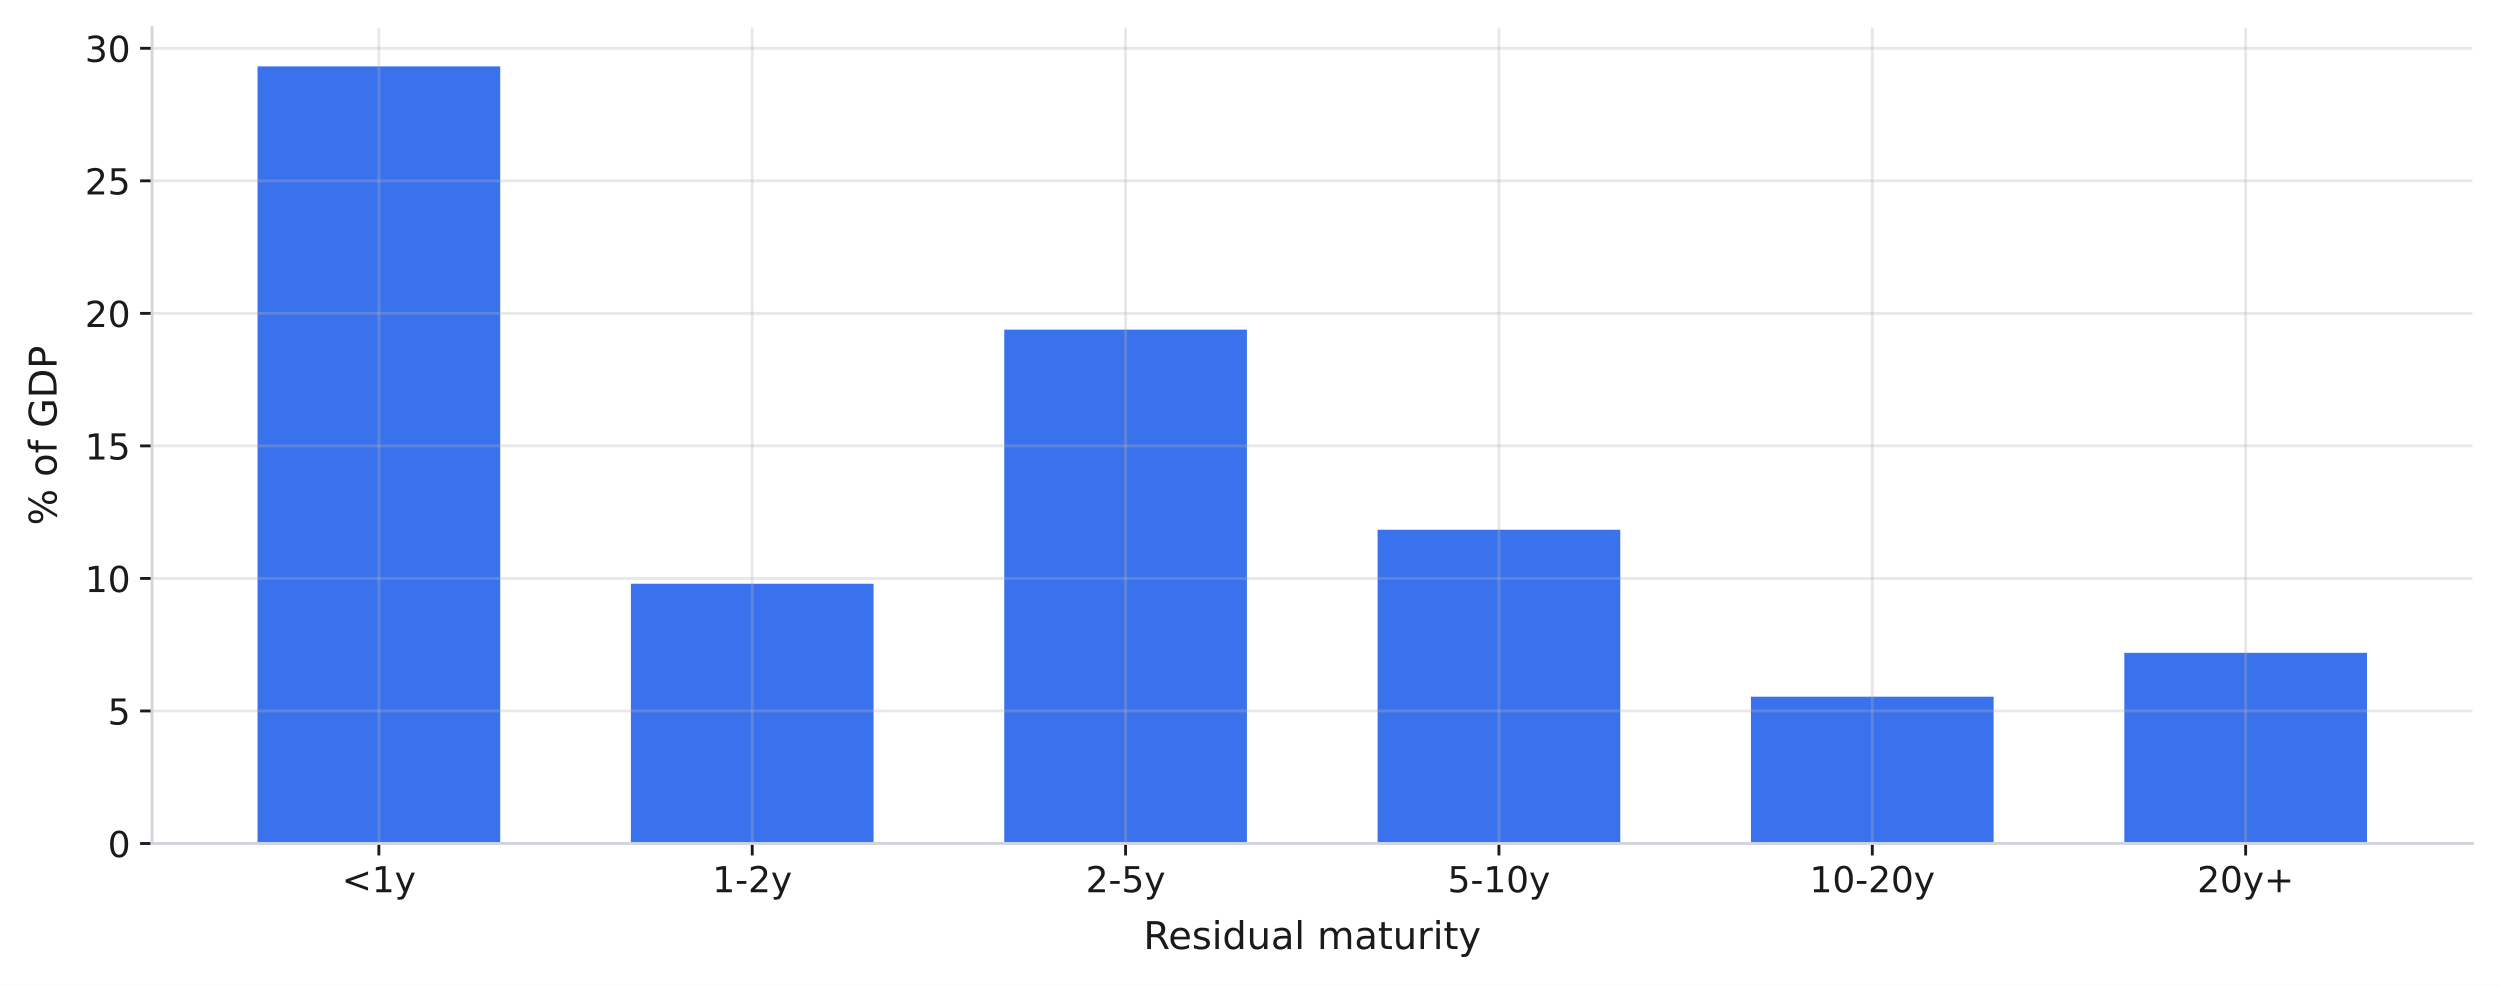
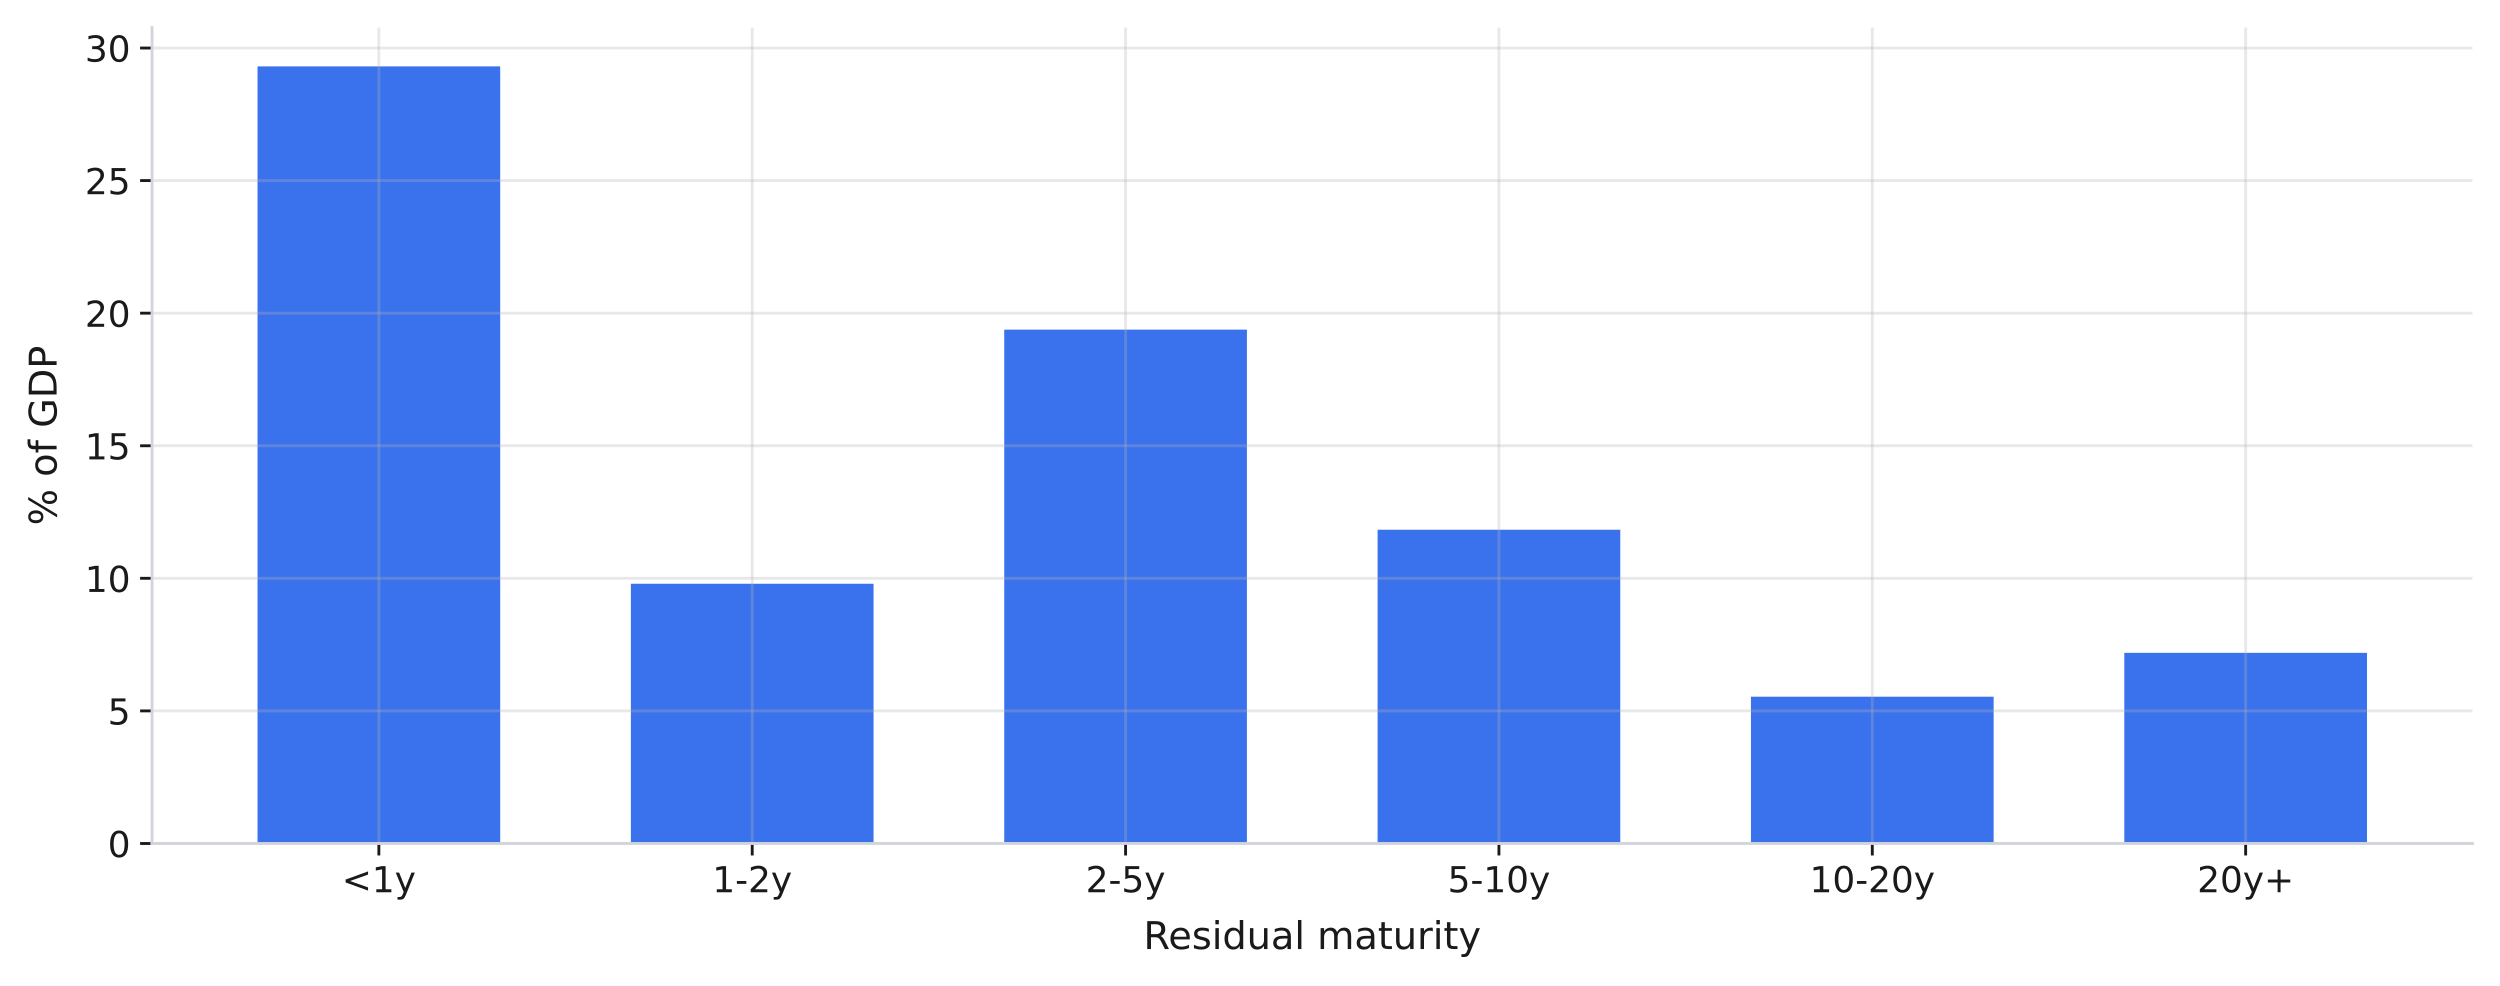
<svg xmlns="http://www.w3.org/2000/svg" xmlns:xlink="http://www.w3.org/1999/xlink" width="522.942pt" height="206.199pt" viewBox="0 0 522.942 206.199" version="1.1">
  <defs>
    <style type="text/css">*{stroke-linejoin: round; stroke-linecap: butt}</style>
  </defs>
  <g id="figure_1">
    <g id="patch_1">
      <path d="M 0 206.199  L 522.942 206.199  L 522.942 0  L 0 0  z " style="fill: #ffffff" />
    </g>
    <g id="axes_1">
      <g id="patch_2">
        <path d="M 31.804 176.438  L 517.183 176.438  L 517.183 5.76  L 31.804 5.76  z " style="fill: #ffffff" />
      </g>
      <g id="patch_3">
-         <path d="M 53.867 176.438  L 104.631 176.438  L 104.631 13.888  L 53.867 13.888  z " clip-path="url(#p7130f5d67b)" style="fill: #2563eb; opacity: 0.9" />
+         <path d="M 53.867 176.438  L 104.631 176.438  L 104.631 13.888  L 53.867 13.888  z " clip-path="url(#pcfb8833393)" style="fill: #2563eb; opacity: 0.9" />
      </g>
      <g id="patch_4">
-         <path d="M 131.965 176.438  L 182.728 176.438  L 182.728 122.108  L 131.965 122.108  z " clip-path="url(#p7130f5d67b)" style="fill: #2563eb; opacity: 0.9" />
+         <path d="M 131.965 176.438  L 182.728 176.438  L 182.728 122.108  L 131.965 122.108  z " clip-path="url(#pcfb8833393)" style="fill: #2563eb; opacity: 0.9" />
      </g>
      <g id="patch_5">
-         <path d="M 210.063 176.438  L 260.826 176.438  L 260.826 68.952  L 210.063 68.952  z " clip-path="url(#p7130f5d67b)" style="fill: #2563eb; opacity: 0.9" />
+         <path d="M 210.063 176.438  L 260.826 176.438  L 260.826 68.952  L 210.063 68.952  z " clip-path="url(#pcfb8833393)" style="fill: #2563eb; opacity: 0.9" />
      </g>
      <g id="patch_6">
-         <path d="M 288.161 176.438  L 338.924 176.438  L 338.924 110.81  L 288.161 110.81  z " clip-path="url(#p7130f5d67b)" style="fill: #2563eb; opacity: 0.9" />
+         <path d="M 288.161 176.438  L 338.924 176.438  L 338.924 110.81  L 288.161 110.81  z " clip-path="url(#pcfb8833393)" style="fill: #2563eb; opacity: 0.9" />
      </g>
      <g id="patch_7">
-         <path d="M 366.258 176.438  L 417.022 176.438  L 417.022 145.734  L 366.258 145.734  z " clip-path="url(#p7130f5d67b)" style="fill: #2563eb; opacity: 0.9" />
+         <path d="M 366.258 176.438  L 417.022 176.438  L 417.022 145.734  L 366.258 145.734  z " clip-path="url(#pcfb8833393)" style="fill: #2563eb; opacity: 0.9" />
      </g>
      <g id="patch_8">
-         <path d="M 444.356 176.438  L 495.12 176.438  L 495.12 136.559  L 444.356 136.559  z " clip-path="url(#p7130f5d67b)" style="fill: #2563eb; opacity: 0.9" />
+         <path d="M 444.356 176.438  L 495.12 176.438  L 495.12 136.559  L 444.356 136.559  z " clip-path="url(#pcfb8833393)" style="fill: #2563eb; opacity: 0.9" />
      </g>
      <g id="matplotlib.axis_1">
        <g id="xtick_1">
          <g id="line2d_1">
-             <path d="M 79.249 176.438  L 79.249 5.76  " clip-path="url(#p7130f5d67b)" style="fill: none; stroke: #b0b0b0; stroke-opacity: 0.3; stroke-width: 0.6; stroke-linecap: square" />
+             <path d="M 79.249 176.438  L 79.249 5.76  " clip-path="url(#pcfb8833393)" style="fill: none; stroke: #b0b0b0; stroke-opacity: 0.3; stroke-width: 0.6; stroke-linecap: square" />
          </g>
          <g id="line2d_2">
            <defs>
-               <path id="mdb57f384d7" d="M 0 0  L 0 2.5  " style="stroke: #1a1a1a; stroke-width: 0.6" />
+               <path id="m5fafa762a7" d="M 0 0  L 0 2.5  " style="stroke: #1a1a1a; stroke-width: 0.6" />
            </defs>
            <g>
-               <use xlink:href="#mdb57f384d7" x="79.249" y="176.438" style="fill: #1a1a1a; stroke: #1a1a1a; stroke-width: 0.6" />
+               <use xlink:href="#m5fafa762a7" x="79.249" y="176.438" style="fill: #1a1a1a; stroke: #1a1a1a; stroke-width: 0.6" />
            </g>
          </g>
          <g id="text_1">
            <g style="fill: #1a1a1a" transform="translate(71.50097 186.6364) scale(0.075 -0.075)">
              <defs>
                <path id="DejaVuSans-1f" d="M 4684 3150  L 1459 2003  L 4684 863  L 4684 294  L 678 1747  L 678 2266  L 4684 3719  L 4684 3150  z " transform="scale(0.015625)" />
                <path id="DejaVuSans-14" d="M 794 531  L 1825 531  L 1825 4091  L 703 3866  L 703 4441  L 1819 4666  L 2450 4666  L 2450 531  L 3481 531  L 3481 0  L 794 0  L 794 531  z " transform="scale(0.015625)" />
                <path id="DejaVuSans-5c" d="M 2059 -325  Q 1816 -950 1584 -1140  Q 1353 -1331 966 -1331  L 506 -1331  L 506 -850  L 844 -850  Q 1081 -850 1212 -737  Q 1344 -625 1503 -206  L 1606 56  L 191 3500  L 800 3500  L 1894 763  L 2988 3500  L 3597 3500  L 2059 -325  z " transform="scale(0.015625)" />
              </defs>
              <use xlink:href="#DejaVuSans-1f" />
              <use xlink:href="#DejaVuSans-14" transform="translate(83.79688 0)" />
              <use xlink:href="#DejaVuSans-5c" transform="translate(147.4219 0)" />
            </g>
          </g>
        </g>
        <g id="xtick_2">
          <g id="line2d_3">
-             <path d="M 157.347 176.438  L 157.347 5.76  " clip-path="url(#p7130f5d67b)" style="fill: none; stroke: #b0b0b0; stroke-opacity: 0.3; stroke-width: 0.6; stroke-linecap: square" />
+             <path d="M 157.347 176.438  L 157.347 5.76  " clip-path="url(#pcfb8833393)" style="fill: none; stroke: #b0b0b0; stroke-opacity: 0.3; stroke-width: 0.6; stroke-linecap: square" />
          </g>
          <g id="line2d_4">
            <g>
-               <use xlink:href="#mdb57f384d7" x="157.347" y="176.438" style="fill: #1a1a1a; stroke: #1a1a1a; stroke-width: 0.6" />
+               <use xlink:href="#m5fafa762a7" x="157.347" y="176.438" style="fill: #1a1a1a; stroke: #1a1a1a; stroke-width: 0.6" />
            </g>
          </g>
          <g id="text_2">
            <g style="fill: #1a1a1a" transform="translate(149.0023 186.6364) scale(0.075 -0.075)">
              <defs>
                <path id="DejaVuSans-10" d="M 313 2009  L 1997 2009  L 1997 1497  L 313 1497  L 313 2009  z " transform="scale(0.015625)" />
                <path id="DejaVuSans-15" d="M 1228 531  L 3431 531  L 3431 0  L 469 0  L 469 531  Q 828 903 1448 1529  Q 2069 2156 2228 2338  Q 2531 2678 2651 2914  Q 2772 3150 2772 3378  Q 2772 3750 2511 3984  Q 2250 4219 1831 4219  Q 1534 4219 1204 4116  Q 875 4013 500 3803  L 500 4441  Q 881 4594 1212 4672  Q 1544 4750 1819 4750  Q 2544 4750 2975 4387  Q 3406 4025 3406 3419  Q 3406 3131 3298 2873  Q 3191 2616 2906 2266  Q 2828 2175 2409 1742  Q 1991 1309 1228 531  z " transform="scale(0.015625)" />
              </defs>
              <use xlink:href="#DejaVuSans-14" />
              <use xlink:href="#DejaVuSans-10" transform="translate(63.625 0)" />
              <use xlink:href="#DejaVuSans-15" transform="translate(99.70312 0)" />
              <use xlink:href="#DejaVuSans-5c" transform="translate(163.3281 0)" />
            </g>
          </g>
        </g>
        <g id="xtick_3">
          <g id="line2d_5">
-             <path d="M 235.445 176.438  L 235.445 5.76  " clip-path="url(#p7130f5d67b)" style="fill: none; stroke: #b0b0b0; stroke-opacity: 0.3; stroke-width: 0.6; stroke-linecap: square" />
+             <path d="M 235.445 176.438  L 235.445 5.76  " clip-path="url(#pcfb8833393)" style="fill: none; stroke: #b0b0b0; stroke-opacity: 0.3; stroke-width: 0.6; stroke-linecap: square" />
          </g>
          <g id="line2d_6">
            <g>
-               <use xlink:href="#mdb57f384d7" x="235.445" y="176.438" style="fill: #1a1a1a; stroke: #1a1a1a; stroke-width: 0.6" />
+               <use xlink:href="#m5fafa762a7" x="235.445" y="176.438" style="fill: #1a1a1a; stroke: #1a1a1a; stroke-width: 0.6" />
            </g>
          </g>
          <g id="text_3">
            <g style="fill: #1a1a1a" transform="translate(227.1002 186.6364) scale(0.075 -0.075)">
              <defs>
                <path id="DejaVuSans-18" d="M 691 4666  L 3169 4666  L 3169 4134  L 1269 4134  L 1269 2991  Q 1406 3038 1543 3061  Q 1681 3084 1819 3084  Q 2600 3084 3056 2656  Q 3513 2228 3513 1497  Q 3513 744 3044 326  Q 2575 -91 1722 -91  Q 1428 -91 1123 -41  Q 819 9 494 109  L 494 744  Q 775 591 1075 516  Q 1375 441 1709 441  Q 2250 441 2565 725  Q 2881 1009 2881 1497  Q 2881 1984 2565 2268  Q 2250 2553 1709 2553  Q 1456 2553 1204 2497  Q 953 2441 691 2322  L 691 4666  z " transform="scale(0.015625)" />
              </defs>
              <use xlink:href="#DejaVuSans-15" />
              <use xlink:href="#DejaVuSans-10" transform="translate(63.625 0)" />
              <use xlink:href="#DejaVuSans-18" transform="translate(99.70312 0)" />
              <use xlink:href="#DejaVuSans-5c" transform="translate(163.3281 0)" />
            </g>
          </g>
        </g>
        <g id="xtick_4">
          <g id="line2d_7">
-             <path d="M 313.542 176.438  L 313.542 5.76  " clip-path="url(#p7130f5d67b)" style="fill: none; stroke: #b0b0b0; stroke-opacity: 0.3; stroke-width: 0.6; stroke-linecap: square" />
+             <path d="M 313.542 176.438  L 313.542 5.76  " clip-path="url(#pcfb8833393)" style="fill: none; stroke: #b0b0b0; stroke-opacity: 0.3; stroke-width: 0.6; stroke-linecap: square" />
          </g>
          <g id="line2d_8">
            <g>
-               <use xlink:href="#mdb57f384d7" x="313.542" y="176.438" style="fill: #1a1a1a; stroke: #1a1a1a; stroke-width: 0.6" />
+               <use xlink:href="#m5fafa762a7" x="313.542" y="176.438" style="fill: #1a1a1a; stroke: #1a1a1a; stroke-width: 0.6" />
            </g>
          </g>
          <g id="text_4">
            <g style="fill: #1a1a1a" transform="translate(302.8121 186.6364) scale(0.075 -0.075)">
              <defs>
                <path id="DejaVuSans-13" d="M 2034 4250  Q 1547 4250 1301 3770  Q 1056 3291 1056 2328  Q 1056 1369 1301 889  Q 1547 409 2034 409  Q 2525 409 2770 889  Q 3016 1369 3016 2328  Q 3016 3291 2770 3770  Q 2525 4250 2034 4250  z M 2034 4750  Q 2819 4750 3233 4129  Q 3647 3509 3647 2328  Q 3647 1150 3233 529  Q 2819 -91 2034 -91  Q 1250 -91 836 529  Q 422 1150 422 2328  Q 422 3509 836 4129  Q 1250 4750 2034 4750  z " transform="scale(0.015625)" />
              </defs>
              <use xlink:href="#DejaVuSans-18" />
              <use xlink:href="#DejaVuSans-10" transform="translate(63.625 0)" />
              <use xlink:href="#DejaVuSans-14" transform="translate(99.70312 0)" />
              <use xlink:href="#DejaVuSans-13" transform="translate(163.3281 0)" />
              <use xlink:href="#DejaVuSans-5c" transform="translate(226.9531 0)" />
            </g>
          </g>
        </g>
        <g id="xtick_5">
          <g id="line2d_9">
-             <path d="M 391.64 176.438  L 391.64 5.76  " clip-path="url(#p7130f5d67b)" style="fill: none; stroke: #b0b0b0; stroke-opacity: 0.3; stroke-width: 0.6; stroke-linecap: square" />
+             <path d="M 391.64 176.438  L 391.64 5.76  " clip-path="url(#pcfb8833393)" style="fill: none; stroke: #b0b0b0; stroke-opacity: 0.3; stroke-width: 0.6; stroke-linecap: square" />
          </g>
          <g id="line2d_10">
            <g>
-               <use xlink:href="#mdb57f384d7" x="391.64" y="176.438" style="fill: #1a1a1a; stroke: #1a1a1a; stroke-width: 0.6" />
+               <use xlink:href="#m5fafa762a7" x="391.64" y="176.438" style="fill: #1a1a1a; stroke: #1a1a1a; stroke-width: 0.6" />
            </g>
          </g>
          <g id="text_5">
            <g style="fill: #1a1a1a" transform="translate(378.524 186.6364) scale(0.075 -0.075)">
              <use xlink:href="#DejaVuSans-14" />
              <use xlink:href="#DejaVuSans-13" transform="translate(63.625 0)" />
              <use xlink:href="#DejaVuSans-10" transform="translate(127.25 0)" />
              <use xlink:href="#DejaVuSans-15" transform="translate(163.3281 0)" />
              <use xlink:href="#DejaVuSans-13" transform="translate(226.9531 0)" />
              <use xlink:href="#DejaVuSans-5c" transform="translate(290.5781 0)" />
            </g>
          </g>
        </g>
        <g id="xtick_6">
          <g id="line2d_11">
-             <path d="M 469.738 176.438  L 469.738 5.76  " clip-path="url(#p7130f5d67b)" style="fill: none; stroke: #b0b0b0; stroke-opacity: 0.3; stroke-width: 0.6; stroke-linecap: square" />
+             <path d="M 469.738 176.438  L 469.738 5.76  " clip-path="url(#pcfb8833393)" style="fill: none; stroke: #b0b0b0; stroke-opacity: 0.3; stroke-width: 0.6; stroke-linecap: square" />
          </g>
          <g id="line2d_12">
            <g>
-               <use xlink:href="#mdb57f384d7" x="469.738" y="176.438" style="fill: #1a1a1a; stroke: #1a1a1a; stroke-width: 0.6" />
+               <use xlink:href="#m5fafa762a7" x="469.738" y="176.438" style="fill: #1a1a1a; stroke: #1a1a1a; stroke-width: 0.6" />
            </g>
          </g>
          <g id="text_6">
            <g style="fill: #1a1a1a" transform="translate(459.6043 186.6364) scale(0.075 -0.075)">
              <defs>
                <path id="DejaVuSans-e" d="M 2944 4013  L 2944 2272  L 4684 2272  L 4684 1741  L 2944 1741  L 2944 0  L 2419 0  L 2419 1741  L 678 1741  L 678 2272  L 2419 2272  L 2419 4013  L 2944 4013  z " transform="scale(0.015625)" />
              </defs>
              <use xlink:href="#DejaVuSans-15" />
              <use xlink:href="#DejaVuSans-13" transform="translate(63.625 0)" />
              <use xlink:href="#DejaVuSans-5c" transform="translate(127.25 0)" />
              <use xlink:href="#DejaVuSans-e" transform="translate(186.4375 0)" />
            </g>
          </g>
        </g>
        <g id="text_7">
          <g style="fill: #1a1a1a" transform="translate(239.1872 198.5169) scale(0.08 -0.08)">
            <defs>
              <path id="DejaVuSans-35" d="M 2841 2188  Q 3044 2119 3236 1894  Q 3428 1669 3622 1275  L 4263 0  L 3584 0  L 2988 1197  Q 2756 1666 2539 1819  Q 2322 1972 1947 1972  L 1259 1972  L 1259 0  L 628 0  L 628 4666  L 2053 4666  Q 2853 4666 3247 4331  Q 3641 3997 3641 3322  Q 3641 2881 3436 2590  Q 3231 2300 2841 2188  z M 1259 4147  L 1259 2491  L 2053 2491  Q 2509 2491 2742 2702  Q 2975 2913 2975 3322  Q 2975 3731 2742 3939  Q 2509 4147 2053 4147  L 1259 4147  z " transform="scale(0.015625)" />
              <path id="DejaVuSans-48" d="M 3597 1894  L 3597 1613  L 953 1613  Q 991 1019 1311 708  Q 1631 397 2203 397  Q 2534 397 2845 478  Q 3156 559 3463 722  L 3463 178  Q 3153 47 2828 -22  Q 2503 -91 2169 -91  Q 1331 -91 842 396  Q 353 884 353 1716  Q 353 2575 817 3079  Q 1281 3584 2069 3584  Q 2775 3584 3186 3129  Q 3597 2675 3597 1894  z M 3022 2063  Q 3016 2534 2758 2815  Q 2500 3097 2075 3097  Q 1594 3097 1305 2825  Q 1016 2553 972 2059  L 3022 2063  z " transform="scale(0.015625)" />
              <path id="DejaVuSans-56" d="M 2834 3397  L 2834 2853  Q 2591 2978 2328 3040  Q 2066 3103 1784 3103  Q 1356 3103 1142 2972  Q 928 2841 928 2578  Q 928 2378 1081 2264  Q 1234 2150 1697 2047  L 1894 2003  Q 2506 1872 2764 1633  Q 3022 1394 3022 966  Q 3022 478 2636 193  Q 2250 -91 1575 -91  Q 1294 -91 989 -36  Q 684 19 347 128  L 347 722  Q 666 556 975 473  Q 1284 391 1588 391  Q 1994 391 2212 530  Q 2431 669 2431 922  Q 2431 1156 2273 1281  Q 2116 1406 1581 1522  L 1381 1569  Q 847 1681 609 1914  Q 372 2147 372 2553  Q 372 3047 722 3315  Q 1072 3584 1716 3584  Q 2034 3584 2315 3537  Q 2597 3491 2834 3397  z " transform="scale(0.015625)" />
              <path id="DejaVuSans-4c" d="M 603 3500  L 1178 3500  L 1178 0  L 603 0  L 603 3500  z M 603 4863  L 1178 4863  L 1178 4134  L 603 4134  L 603 4863  z " transform="scale(0.015625)" />
              <path id="DejaVuSans-47" d="M 2906 2969  L 2906 4863  L 3481 4863  L 3481 0  L 2906 0  L 2906 525  Q 2725 213 2448 61  Q 2172 -91 1784 -91  Q 1150 -91 751 415  Q 353 922 353 1747  Q 353 2572 751 3078  Q 1150 3584 1784 3584  Q 2172 3584 2448 3432  Q 2725 3281 2906 2969  z M 947 1747  Q 947 1113 1208 752  Q 1469 391 1925 391  Q 2381 391 2643 752  Q 2906 1113 2906 1747  Q 2906 2381 2643 2742  Q 2381 3103 1925 3103  Q 1469 3103 1208 2742  Q 947 2381 947 1747  z " transform="scale(0.015625)" />
              <path id="DejaVuSans-58" d="M 544 1381  L 544 3500  L 1119 3500  L 1119 1403  Q 1119 906 1312 657  Q 1506 409 1894 409  Q 2359 409 2629 706  Q 2900 1003 2900 1516  L 2900 3500  L 3475 3500  L 3475 0  L 2900 0  L 2900 538  Q 2691 219 2414 64  Q 2138 -91 1772 -91  Q 1169 -91 856 284  Q 544 659 544 1381  z M 1991 3584  L 1991 3584  z " transform="scale(0.015625)" />
              <path id="DejaVuSans-44" d="M 2194 1759  Q 1497 1759 1228 1600  Q 959 1441 959 1056  Q 959 750 1161 570  Q 1363 391 1709 391  Q 2188 391 2477 730  Q 2766 1069 2766 1631  L 2766 1759  L 2194 1759  z M 3341 1997  L 3341 0  L 2766 0  L 2766 531  Q 2569 213 2275 61  Q 1981 -91 1556 -91  Q 1019 -91 701 211  Q 384 513 384 1019  Q 384 1609 779 1909  Q 1175 2209 1959 2209  L 2766 2209  L 2766 2266  Q 2766 2663 2505 2880  Q 2244 3097 1772 3097  Q 1472 3097 1187 3025  Q 903 2953 641 2809  L 641 3341  Q 956 3463 1253 3523  Q 1550 3584 1831 3584  Q 2591 3584 2966 3190  Q 3341 2797 3341 1997  z " transform="scale(0.015625)" />
              <path id="DejaVuSans-4f" d="M 603 4863  L 1178 4863  L 1178 0  L 603 0  L 603 4863  z " transform="scale(0.015625)" />
              <path id="DejaVuSans-3" transform="scale(0.015625)" />
              <path id="DejaVuSans-50" d="M 3328 2828  Q 3544 3216 3844 3400  Q 4144 3584 4550 3584  Q 5097 3584 5394 3201  Q 5691 2819 5691 2113  L 5691 0  L 5113 0  L 5113 2094  Q 5113 2597 4934 2840  Q 4756 3084 4391 3084  Q 3944 3084 3684 2787  Q 3425 2491 3425 1978  L 3425 0  L 2847 0  L 2847 2094  Q 2847 2600 2669 2842  Q 2491 3084 2119 3084  Q 1678 3084 1418 2786  Q 1159 2488 1159 1978  L 1159 0  L 581 0  L 581 3500  L 1159 3500  L 1159 2956  Q 1356 3278 1631 3431  Q 1906 3584 2284 3584  Q 2666 3584 2933 3390  Q 3200 3197 3328 2828  z " transform="scale(0.015625)" />
              <path id="DejaVuSans-57" d="M 1172 4494  L 1172 3500  L 2356 3500  L 2356 3053  L 1172 3053  L 1172 1153  Q 1172 725 1289 603  Q 1406 481 1766 481  L 2356 481  L 2356 0  L 1766 0  Q 1100 0 847 248  Q 594 497 594 1153  L 594 3053  L 172 3053  L 172 3500  L 594 3500  L 594 4494  L 1172 4494  z " transform="scale(0.015625)" />
              <path id="DejaVuSans-55" d="M 2631 2963  Q 2534 3019 2420 3045  Q 2306 3072 2169 3072  Q 1681 3072 1420 2755  Q 1159 2438 1159 1844  L 1159 0  L 581 0  L 581 3500  L 1159 3500  L 1159 2956  Q 1341 3275 1631 3429  Q 1922 3584 2338 3584  Q 2397 3584 2469 3576  Q 2541 3569 2628 3553  L 2631 2963  z " transform="scale(0.015625)" />
            </defs>
            <use xlink:href="#DejaVuSans-35" />
            <use xlink:href="#DejaVuSans-48" transform="translate(65 0)" />
            <use xlink:href="#DejaVuSans-56" transform="translate(126.5312 0)" />
            <use xlink:href="#DejaVuSans-4c" transform="translate(178.625 0)" />
            <use xlink:href="#DejaVuSans-47" transform="translate(206.4062 0)" />
            <use xlink:href="#DejaVuSans-58" transform="translate(269.8906 0)" />
            <use xlink:href="#DejaVuSans-44" transform="translate(333.2656 0)" />
            <use xlink:href="#DejaVuSans-4f" transform="translate(394.5469 0)" />
            <use xlink:href="#DejaVuSans-3" transform="translate(422.3281 0)" />
            <use xlink:href="#DejaVuSans-50" transform="translate(454.1094 0)" />
            <use xlink:href="#DejaVuSans-44" transform="translate(551.5156 0)" />
            <use xlink:href="#DejaVuSans-57" transform="translate(612.7969 0)" />
            <use xlink:href="#DejaVuSans-58" transform="translate(652 0)" />
            <use xlink:href="#DejaVuSans-55" transform="translate(715.375 0)" />
            <use xlink:href="#DejaVuSans-4c" transform="translate(756.4844 0)" />
            <use xlink:href="#DejaVuSans-57" transform="translate(784.2656 0)" />
            <use xlink:href="#DejaVuSans-5c" transform="translate(823.4688 0)" />
          </g>
        </g>
      </g>
      <g id="matplotlib.axis_2">
        <g id="ytick_1">
          <g id="line2d_13">
-             <path d="M 31.804 176.438  L 517.183 176.438  " clip-path="url(#p7130f5d67b)" style="fill: none; stroke: #b0b0b0; stroke-opacity: 0.3; stroke-width: 0.6; stroke-linecap: square" />
+             <path d="M 31.804 176.438  L 517.183 176.438  " clip-path="url(#pcfb8833393)" style="fill: none; stroke: #b0b0b0; stroke-opacity: 0.3; stroke-width: 0.6; stroke-linecap: square" />
          </g>
          <g id="line2d_14">
            <defs>
-               <path id="m91a2f69240" d="M 0 0  L -2.5 0  " style="stroke: #1a1a1a; stroke-width: 0.6" />
+               <path id="m82ac50500d" d="M 0 0  L -2.5 0  " style="stroke: #1a1a1a; stroke-width: 0.6" />
            </defs>
            <g>
-               <use xlink:href="#m91a2f69240" x="31.804" y="176.438" style="fill: #1a1a1a; stroke: #1a1a1a; stroke-width: 0.6" />
+               <use xlink:href="#m82ac50500d" x="31.804" y="176.438" style="fill: #1a1a1a; stroke: #1a1a1a; stroke-width: 0.6" />
            </g>
          </g>
          <g id="text_8">
            <g style="fill: #1a1a1a" transform="translate(22.5325 179.2872) scale(0.075 -0.075)">
              <use xlink:href="#DejaVuSans-13" />
            </g>
          </g>
        </g>
        <g id="ytick_2">
          <g id="line2d_15">
-             <path d="M 31.804 148.715  L 517.183 148.715  " clip-path="url(#p7130f5d67b)" style="fill: none; stroke: #b0b0b0; stroke-opacity: 0.3; stroke-width: 0.6; stroke-linecap: square" />
+             <path d="M 31.804 148.706  L 517.183 148.706  " clip-path="url(#pcfb8833393)" style="fill: none; stroke: #b0b0b0; stroke-opacity: 0.3; stroke-width: 0.6; stroke-linecap: square" />
          </g>
          <g id="line2d_16">
            <g>
-               <use xlink:href="#m91a2f69240" x="31.804" y="148.715" style="fill: #1a1a1a; stroke: #1a1a1a; stroke-width: 0.6" />
+               <use xlink:href="#m82ac50500d" x="31.804" y="148.706" style="fill: #1a1a1a; stroke: #1a1a1a; stroke-width: 0.6" />
            </g>
          </g>
          <g id="text_9">
-             <g style="fill: #1a1a1a" transform="translate(22.5325 151.5641) scale(0.075 -0.075)">
+             <g style="fill: #1a1a1a" transform="translate(22.5325 151.5549) scale(0.075 -0.075)">
              <use xlink:href="#DejaVuSans-18" />
            </g>
          </g>
        </g>
        <g id="ytick_3">
          <g id="line2d_17">
-             <path d="M 31.804 120.992  L 517.183 120.992  " clip-path="url(#p7130f5d67b)" style="fill: none; stroke: #b0b0b0; stroke-opacity: 0.3; stroke-width: 0.6; stroke-linecap: square" />
+             <path d="M 31.804 120.973  L 517.183 120.973  " clip-path="url(#pcfb8833393)" style="fill: none; stroke: #b0b0b0; stroke-opacity: 0.3; stroke-width: 0.6; stroke-linecap: square" />
          </g>
          <g id="line2d_18">
            <g>
-               <use xlink:href="#m91a2f69240" x="31.804" y="120.992" style="fill: #1a1a1a; stroke: #1a1a1a; stroke-width: 0.6" />
+               <use xlink:href="#m82ac50500d" x="31.804" y="120.973" style="fill: #1a1a1a; stroke: #1a1a1a; stroke-width: 0.6" />
            </g>
          </g>
          <g id="text_10">
-             <g style="fill: #1a1a1a" transform="translate(17.76063 123.841) scale(0.075 -0.075)">
+             <g style="fill: #1a1a1a" transform="translate(17.76063 123.8225) scale(0.075 -0.075)">
              <use xlink:href="#DejaVuSans-14" />
              <use xlink:href="#DejaVuSans-13" transform="translate(63.625 0)" />
            </g>
          </g>
        </g>
        <g id="ytick_4">
          <g id="line2d_19">
-             <path d="M 31.804 93.269  L 517.183 93.269  " clip-path="url(#p7130f5d67b)" style="fill: none; stroke: #b0b0b0; stroke-opacity: 0.3; stroke-width: 0.6; stroke-linecap: square" />
+             <path d="M 31.804 93.241  L 517.183 93.241  " clip-path="url(#pcfb8833393)" style="fill: none; stroke: #b0b0b0; stroke-opacity: 0.3; stroke-width: 0.6; stroke-linecap: square" />
          </g>
          <g id="line2d_20">
            <g>
-               <use xlink:href="#m91a2f69240" x="31.804" y="93.269" style="fill: #1a1a1a; stroke: #1a1a1a; stroke-width: 0.6" />
+               <use xlink:href="#m82ac50500d" x="31.804" y="93.241" style="fill: #1a1a1a; stroke: #1a1a1a; stroke-width: 0.6" />
            </g>
          </g>
          <g id="text_11">
-             <g style="fill: #1a1a1a" transform="translate(17.76063 96.11789) scale(0.075 -0.075)">
+             <g style="fill: #1a1a1a" transform="translate(17.76063 96.09009) scale(0.075 -0.075)">
              <use xlink:href="#DejaVuSans-14" />
              <use xlink:href="#DejaVuSans-18" transform="translate(63.625 0)" />
            </g>
          </g>
        </g>
        <g id="ytick_5">
          <g id="line2d_21">
-             <path d="M 31.804 65.546  L 517.183 65.546  " clip-path="url(#p7130f5d67b)" style="fill: none; stroke: #b0b0b0; stroke-opacity: 0.3; stroke-width: 0.6; stroke-linecap: square" />
+             <path d="M 31.804 65.509  L 517.183 65.509  " clip-path="url(#pcfb8833393)" style="fill: none; stroke: #b0b0b0; stroke-opacity: 0.3; stroke-width: 0.6; stroke-linecap: square" />
          </g>
          <g id="line2d_22">
            <g>
-               <use xlink:href="#m91a2f69240" x="31.804" y="65.546" style="fill: #1a1a1a; stroke: #1a1a1a; stroke-width: 0.6" />
+               <use xlink:href="#m82ac50500d" x="31.804" y="65.509" style="fill: #1a1a1a; stroke: #1a1a1a; stroke-width: 0.6" />
            </g>
          </g>
          <g id="text_12">
-             <g style="fill: #1a1a1a" transform="translate(17.76063 68.39478) scale(0.075 -0.075)">
+             <g style="fill: #1a1a1a" transform="translate(17.76063 68.35771) scale(0.075 -0.075)">
              <use xlink:href="#DejaVuSans-15" />
              <use xlink:href="#DejaVuSans-13" transform="translate(63.625 0)" />
            </g>
          </g>
        </g>
        <g id="ytick_6">
          <g id="line2d_23">
-             <path d="M 31.804 37.823  L 517.183 37.823  " clip-path="url(#p7130f5d67b)" style="fill: none; stroke: #b0b0b0; stroke-opacity: 0.3; stroke-width: 0.6; stroke-linecap: square" />
+             <path d="M 31.804 37.776  L 517.183 37.776  " clip-path="url(#pcfb8833393)" style="fill: none; stroke: #b0b0b0; stroke-opacity: 0.3; stroke-width: 0.6; stroke-linecap: square" />
          </g>
          <g id="line2d_24">
            <g>
-               <use xlink:href="#m91a2f69240" x="31.804" y="37.823" style="fill: #1a1a1a; stroke: #1a1a1a; stroke-width: 0.6" />
+               <use xlink:href="#m82ac50500d" x="31.804" y="37.776" style="fill: #1a1a1a; stroke: #1a1a1a; stroke-width: 0.6" />
            </g>
          </g>
          <g id="text_13">
-             <g style="fill: #1a1a1a" transform="translate(17.76063 40.67166) scale(0.075 -0.075)">
+             <g style="fill: #1a1a1a" transform="translate(17.76063 40.62532) scale(0.075 -0.075)">
              <use xlink:href="#DejaVuSans-15" />
              <use xlink:href="#DejaVuSans-18" transform="translate(63.625 0)" />
            </g>
          </g>
        </g>
        <g id="ytick_7">
          <g id="line2d_25">
-             <path d="M 31.804 10.099  L 517.183 10.099  " clip-path="url(#p7130f5d67b)" style="fill: none; stroke: #b0b0b0; stroke-opacity: 0.3; stroke-width: 0.6; stroke-linecap: square" />
+             <path d="M 31.804 10.044  L 517.183 10.044  " clip-path="url(#pcfb8833393)" style="fill: none; stroke: #b0b0b0; stroke-opacity: 0.3; stroke-width: 0.6; stroke-linecap: square" />
          </g>
          <g id="line2d_26">
            <g>
-               <use xlink:href="#m91a2f69240" x="31.804" y="10.099" style="fill: #1a1a1a; stroke: #1a1a1a; stroke-width: 0.6" />
+               <use xlink:href="#m82ac50500d" x="31.804" y="10.044" style="fill: #1a1a1a; stroke: #1a1a1a; stroke-width: 0.6" />
            </g>
          </g>
          <g id="text_14">
-             <g style="fill: #1a1a1a" transform="translate(17.76063 12.94854) scale(0.075 -0.075)">
+             <g style="fill: #1a1a1a" transform="translate(17.76063 12.89294) scale(0.075 -0.075)">
              <defs>
                <path id="DejaVuSans-16" d="M 2597 2516  Q 3050 2419 3304 2112  Q 3559 1806 3559 1356  Q 3559 666 3084 287  Q 2609 -91 1734 -91  Q 1441 -91 1130 -33  Q 819 25 488 141  L 488 750  Q 750 597 1062 519  Q 1375 441 1716 441  Q 2309 441 2620 675  Q 2931 909 2931 1356  Q 2931 1769 2642 2001  Q 2353 2234 1838 2234  L 1294 2234  L 1294 2753  L 1863 2753  Q 2328 2753 2575 2939  Q 2822 3125 2822 3475  Q 2822 3834 2567 4026  Q 2313 4219 1838 4219  Q 1578 4219 1281 4162  Q 984 4106 628 3988  L 628 4550  Q 988 4650 1302 4700  Q 1616 4750 1894 4750  Q 2613 4750 3031 4423  Q 3450 4097 3450 3541  Q 3450 3153 3228 2886  Q 3006 2619 2597 2516  z " transform="scale(0.015625)" />
              </defs>
              <use xlink:href="#DejaVuSans-16" />
              <use xlink:href="#DejaVuSans-13" transform="translate(63.625 0)" />
            </g>
          </g>
        </g>
        <g id="text_15">
          <g style="fill: #1a1a1a" transform="translate(11.83875 109.8891) rotate(-90) scale(0.08 -0.08)">
            <defs>
              <path id="DejaVuSans-8" d="M 4653 2053  Q 4381 2053 4226 1822  Q 4072 1591 4072 1178  Q 4072 772 4226 539  Q 4381 306 4653 306  Q 4919 306 5073 539  Q 5228 772 5228 1178  Q 5228 1588 5073 1820  Q 4919 2053 4653 2053  z M 4653 2450  Q 5147 2450 5437 2106  Q 5728 1763 5728 1178  Q 5728 594 5436 251  Q 5144 -91 4653 -91  Q 4153 -91 3862 251  Q 3572 594 3572 1178  Q 3572 1766 3864 2108  Q 4156 2450 4653 2450  z M 1428 4353  Q 1159 4353 1004 4120  Q 850 3888 850 3481  Q 850 3069 1003 2837  Q 1156 2606 1428 2606  Q 1700 2606 1854 2837  Q 2009 3069 2009 3481  Q 2009 3884 1853 4118  Q 1697 4353 1428 4353  z M 4250 4750  L 4750 4750  L 1831 -91  L 1331 -91  L 4250 4750  z M 1428 4750  Q 1922 4750 2215 4408  Q 2509 4066 2509 3481  Q 2509 2891 2217 2550  Q 1925 2209 1428 2209  Q 931 2209 642 2551  Q 353 2894 353 3481  Q 353 4063 643 4406  Q 934 4750 1428 4750  z " transform="scale(0.015625)" />
              <path id="DejaVuSans-52" d="M 1959 3097  Q 1497 3097 1228 2736  Q 959 2375 959 1747  Q 959 1119 1226 758  Q 1494 397 1959 397  Q 2419 397 2687 759  Q 2956 1122 2956 1747  Q 2956 2369 2687 2733  Q 2419 3097 1959 3097  z M 1959 3584  Q 2709 3584 3137 3096  Q 3566 2609 3566 1747  Q 3566 888 3137 398  Q 2709 -91 1959 -91  Q 1206 -91 779 398  Q 353 888 353 1747  Q 353 2609 779 3096  Q 1206 3584 1959 3584  z " transform="scale(0.015625)" />
              <path id="DejaVuSans-49" d="M 2375 4863  L 2375 4384  L 1825 4384  Q 1516 4384 1395 4259  Q 1275 4134 1275 3809  L 1275 3500  L 2222 3500  L 2222 3053  L 1275 3053  L 1275 0  L 697 0  L 697 3053  L 147 3053  L 147 3500  L 697 3500  L 697 3744  Q 697 4328 969 4595  Q 1241 4863 1831 4863  L 2375 4863  z " transform="scale(0.015625)" />
              <path id="DejaVuSans-2a" d="M 3809 666  L 3809 1919  L 2778 1919  L 2778 2438  L 4434 2438  L 4434 434  Q 4069 175 3628 42  Q 3188 -91 2688 -91  Q 1594 -91 976 548  Q 359 1188 359 2328  Q 359 3472 976 4111  Q 1594 4750 2688 4750  Q 3144 4750 3555 4637  Q 3966 4525 4313 4306  L 4313 3634  Q 3963 3931 3569 4081  Q 3175 4231 2741 4231  Q 1884 4231 1454 3753  Q 1025 3275 1025 2328  Q 1025 1384 1454 906  Q 1884 428 2741 428  Q 3075 428 3337 486  Q 3600 544 3809 666  z " transform="scale(0.015625)" />
              <path id="DejaVuSans-27" d="M 1259 4147  L 1259 519  L 2022 519  Q 2988 519 3436 956  Q 3884 1394 3884 2338  Q 3884 3275 3436 3711  Q 2988 4147 2022 4147  L 1259 4147  z M 628 4666  L 1925 4666  Q 3281 4666 3915 4102  Q 4550 3538 4550 2338  Q 4550 1131 3912 565  Q 3275 0 1925 0  L 628 0  L 628 4666  z " transform="scale(0.015625)" />
              <path id="DejaVuSans-33" d="M 1259 4147  L 1259 2394  L 2053 2394  Q 2494 2394 2734 2622  Q 2975 2850 2975 3272  Q 2975 3691 2734 3919  Q 2494 4147 2053 4147  L 1259 4147  z M 628 4666  L 2053 4666  Q 2838 4666 3239 4311  Q 3641 3956 3641 3272  Q 3641 2581 3239 2228  Q 2838 1875 2053 1875  L 1259 1875  L 1259 0  L 628 0  L 628 4666  z " transform="scale(0.015625)" />
            </defs>
            <use xlink:href="#DejaVuSans-8" />
            <use xlink:href="#DejaVuSans-3" transform="translate(95.01562 0)" />
            <use xlink:href="#DejaVuSans-52" transform="translate(126.7969 0)" />
            <use xlink:href="#DejaVuSans-49" transform="translate(187.9844 0)" />
            <use xlink:href="#DejaVuSans-3" transform="translate(223.1875 0)" />
            <use xlink:href="#DejaVuSans-2a" transform="translate(254.9688 0)" />
            <use xlink:href="#DejaVuSans-27" transform="translate(332.4531 0)" />
            <use xlink:href="#DejaVuSans-33" transform="translate(409.4531 0)" />
          </g>
        </g>
      </g>
      <g id="patch_9">
        <path d="M 31.804 176.438  L 31.804 5.76  " style="fill: none; stroke: #d1d5db; stroke-width: 0.6; stroke-linejoin: miter; stroke-linecap: square" />
      </g>
      <g id="patch_10">
        <path d="M 31.804 176.438  L 517.183 176.438  " style="fill: none; stroke: #d1d5db; stroke-width: 0.6; stroke-linejoin: miter; stroke-linecap: square" />
      </g>
    </g>
  </g>
  <defs>
-     <clipPath id="p7130f5d67b">
+     <clipPath id="pcfb8833393">
      <rect x="31.804" y="5.76" width="485.378" height="170.678" />
    </clipPath>
  </defs>
</svg>
